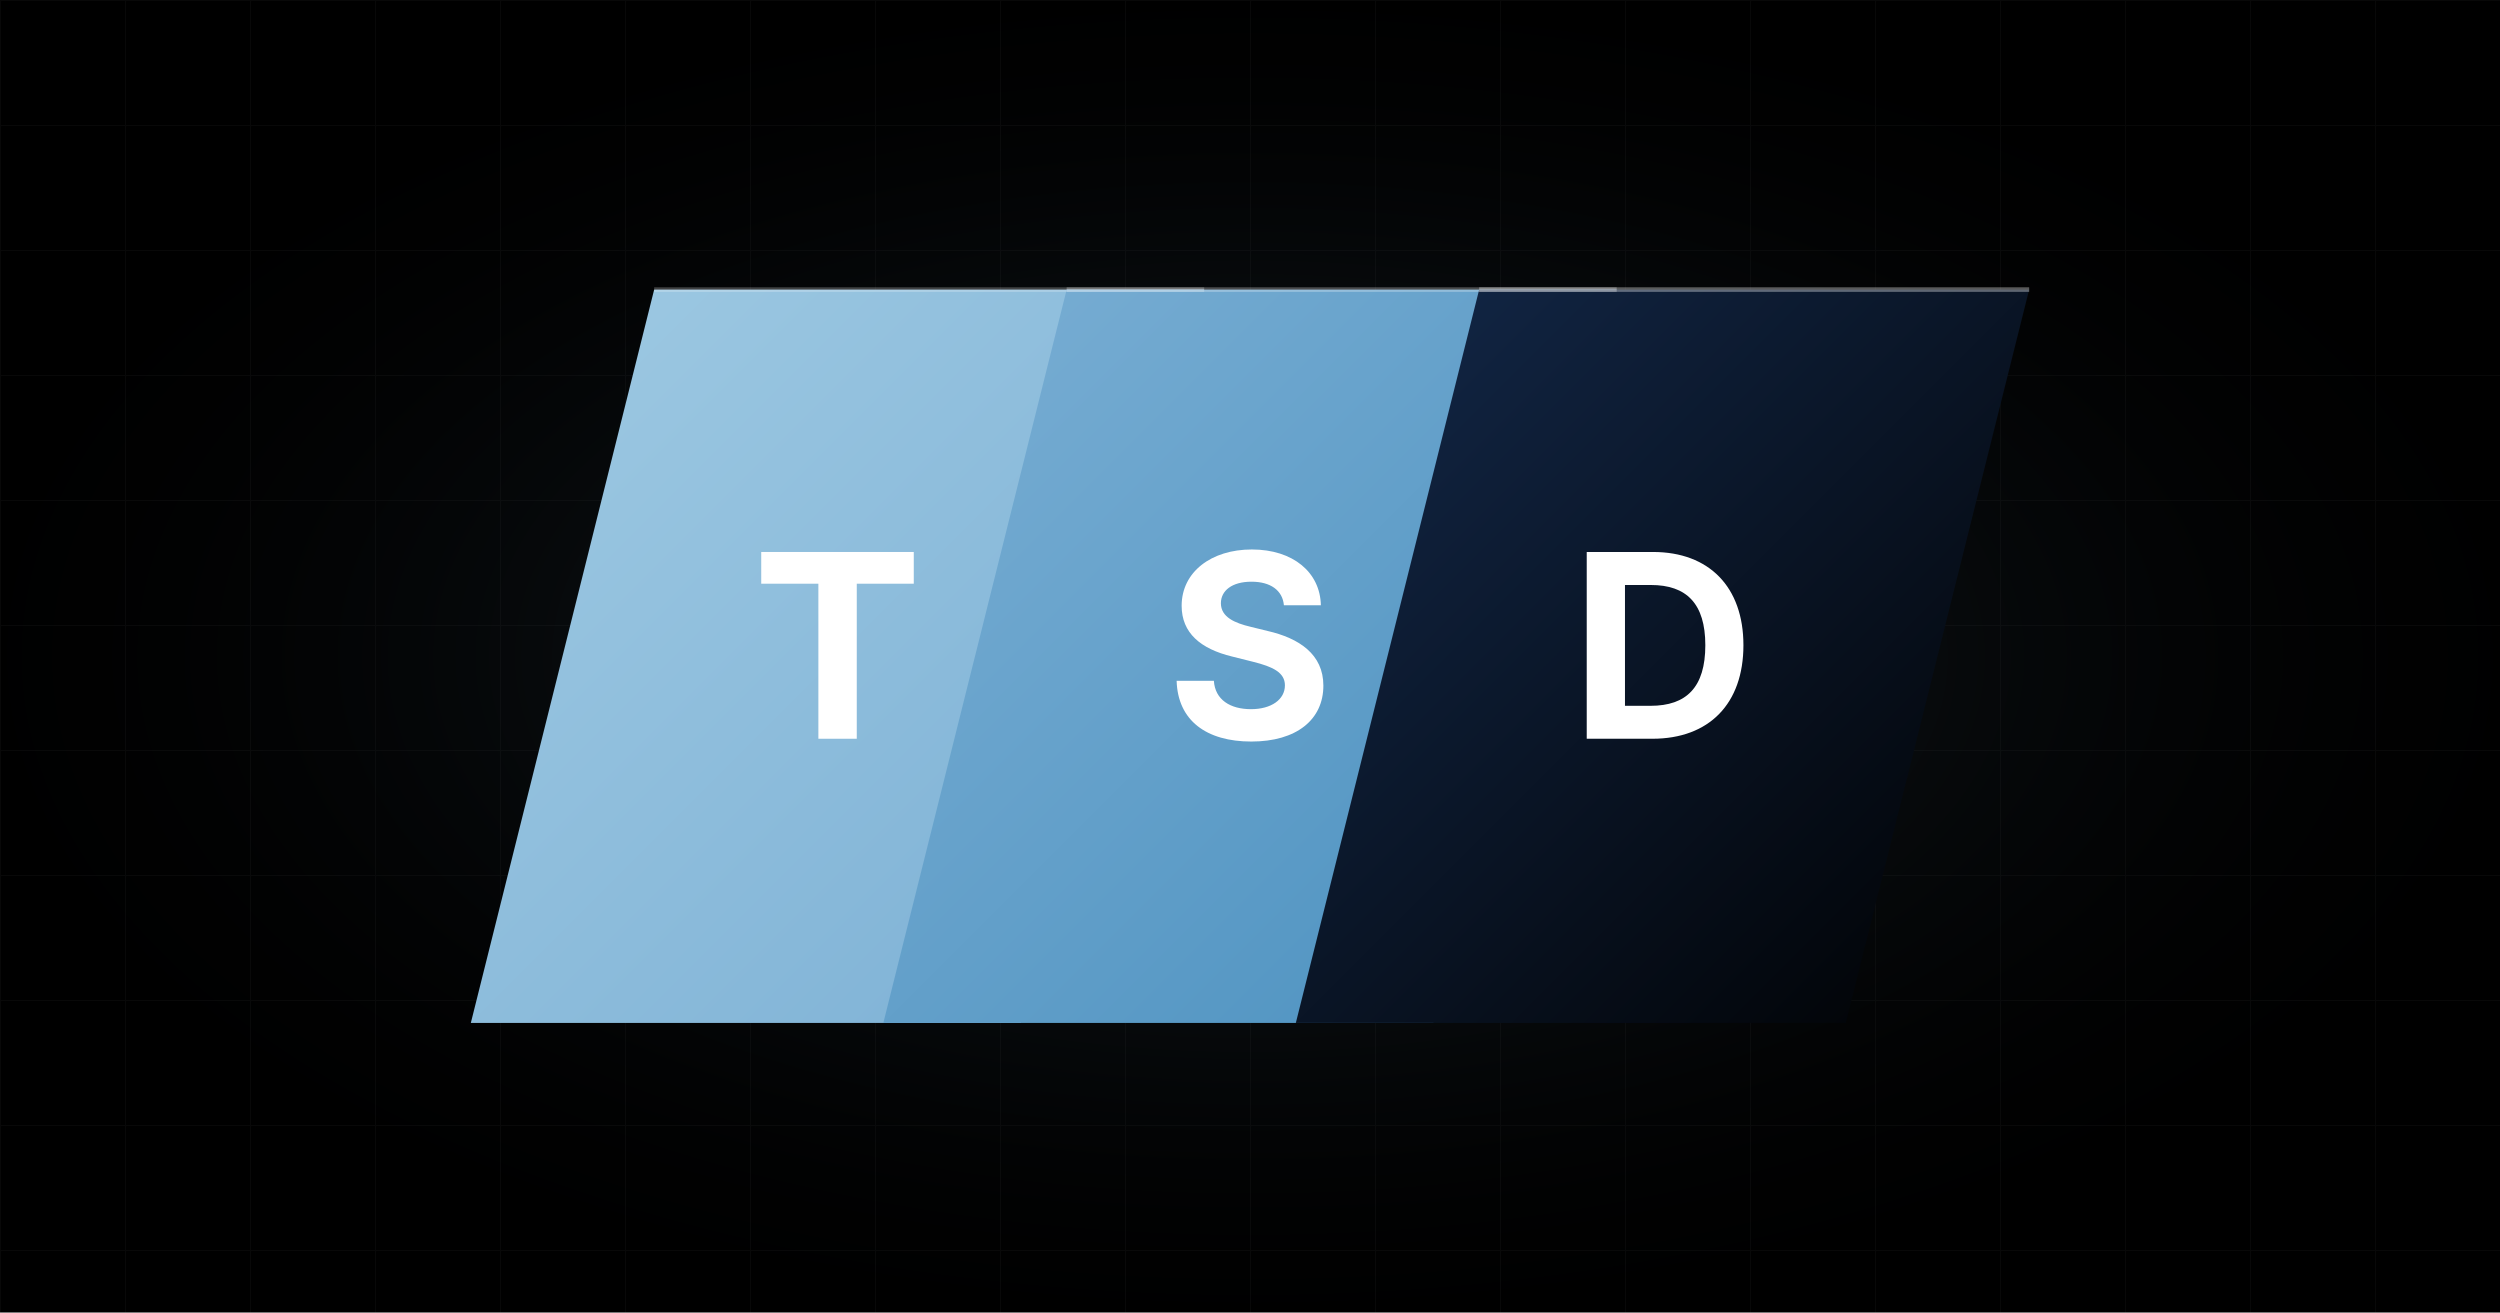
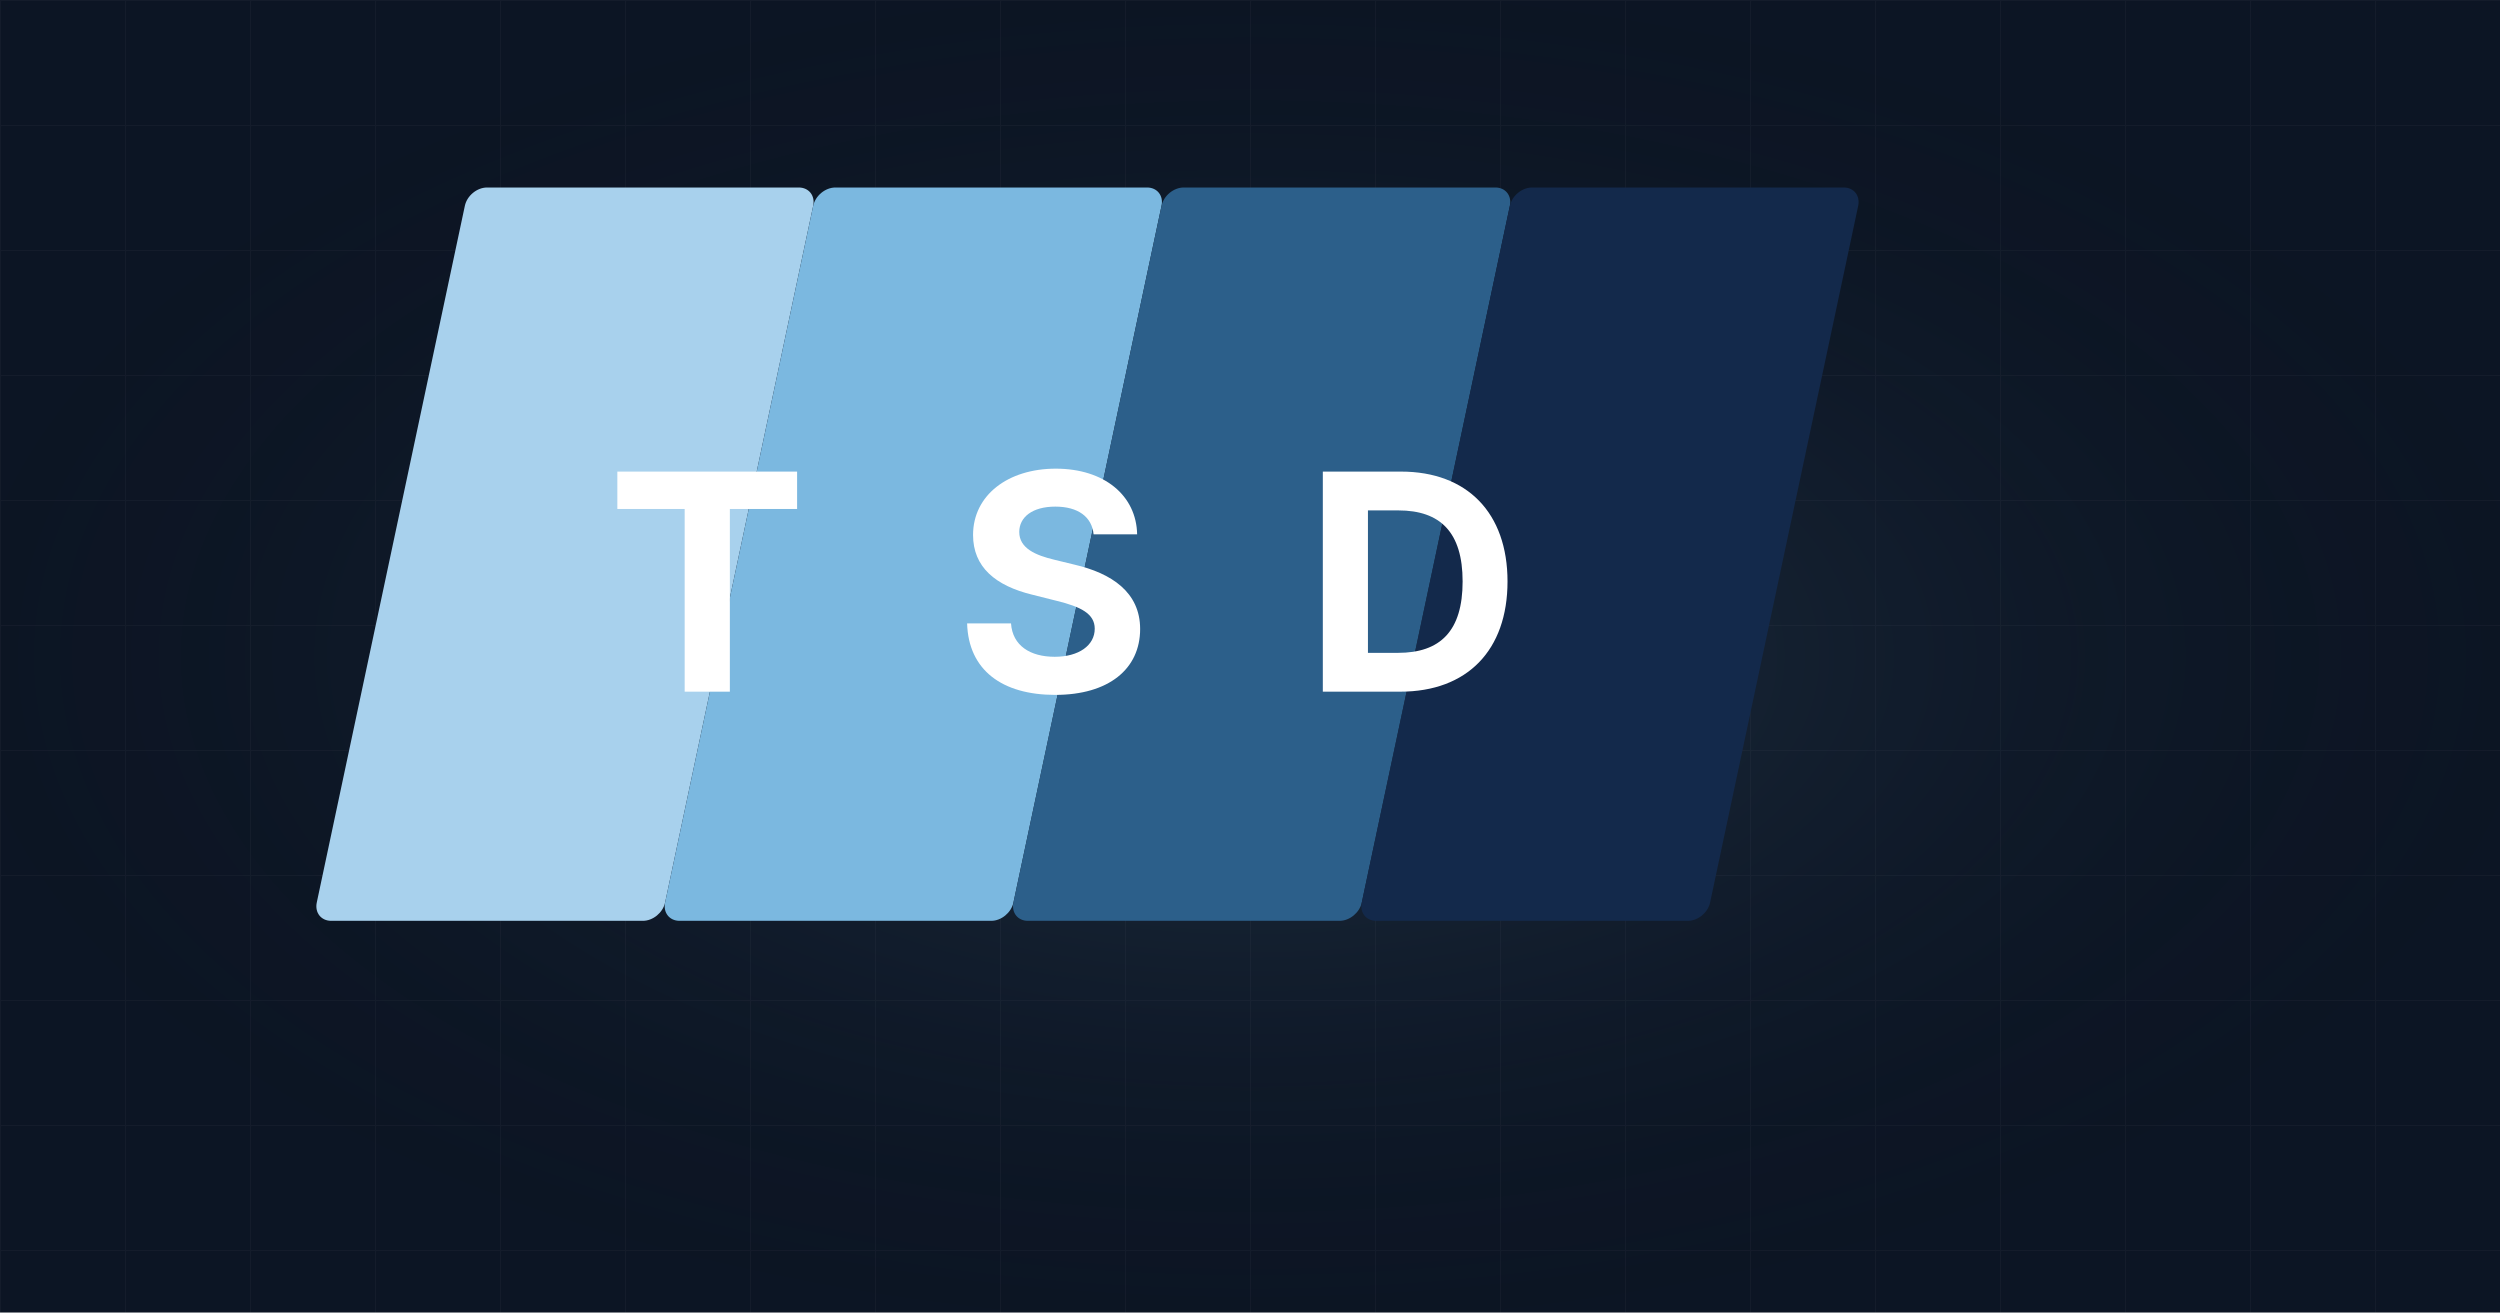
<svg xmlns="http://www.w3.org/2000/svg" viewBox="0 0 1200 630">
  <defs>
-     <linearGradient id="p1" x1="0%" y1="0%" x2="100%" y2="100%">
-       <stop offset="0%" stop-color="#9FCAE3" />
-       <stop offset="100%" stop-color="#7BAFD4" />
-     </linearGradient>
-     <linearGradient id="p2" x1="0%" y1="0%" x2="100%" y2="100%">
-       <stop offset="0%" stop-color="#7BAFD4" />
-       <stop offset="100%" stop-color="#4A90BF" />
-     </linearGradient>
-     <linearGradient id="p3" x1="0%" y1="0%" x2="100%" y2="100%">
-       <stop offset="0%" stop-color="#13294B" />
-       <stop offset="100%" stop-color="#000000" />
-     </linearGradient>
    <radialGradient id="glow" cx="50%" cy="50%" r="55%">
-       <stop offset="0%" stop-color="#7BAFD4" stop-opacity="0.22" />
+       <stop offset="0%" stop-color="#7BB8E0" stop-opacity="0.18" />
      <stop offset="100%" stop-color="#000000" stop-opacity="0" />
    </radialGradient>
    <pattern id="grid" width="60" height="60" patternUnits="userSpaceOnUse">
      <path d="M 60 0 L 0 0 0 60" fill="none" stroke="#ffffff" stroke-opacity="0.035" stroke-width="1" />
    </pattern>
  </defs>
-   <rect width="1200" height="630" fill="#000000" />
+   <rect width="1200" height="630" fill="#0c1524" />
  <rect width="1200" height="630" fill="url(#grid)" />
  <rect width="1200" height="630" fill="url(#glow)" />
-   <g transform="translate(-192, 51) scale(2.2)">
-     <path d="M230 40 L350 40 L310 200 L190 200 Z" fill="url(#p1)" />
-     <path d="M320 40 L440 40 L400 200 L280 200 Z" fill="url(#p2)" />
-     <path d="M410 40 L530 40 L490 200 L370 200 Z" fill="url(#p3)" />
-     <path d="M230 40 L350 40" stroke="#ffffff" stroke-opacity="0.24" stroke-width="1" fill="none" />
-     <path d="M320 40 L440 40" stroke="#ffffff" stroke-opacity="0.28" stroke-width="1" fill="none" />
-     <path d="M410 40 L530 40" stroke="#ffffff" stroke-opacity="0.34" stroke-width="1" fill="none" />
-     <g font-family="'Inter','Helvetica Neue',Arial,sans-serif" font-weight="700" fill="#ffffff" text-anchor="middle">
-       <text x="270" y="138" font-size="56">T</text>
-       <text x="360" y="138" font-size="56">S</text>
-       <text x="450" y="138" font-size="56">D</text>
+   <g transform="translate(225 90) scale(2.2)">
+     <g transform="skewX(-12)">
+       <rect x="0" y="0" width="76" height="160" rx="4" fill="#a8d1ed" />
+       <rect x="76" y="0" width="76" height="160" rx="4" fill="#7BB8E0" />
+       <rect x="152" y="0" width="76" height="160" rx="4" fill="#2c5f8a" />
+       <rect x="228" y="0" width="76" height="160" rx="4" fill="#13294B" />
+     </g>
+     <g font-family="Inter, 'Helvetica Neue', Arial, sans-serif" font-weight="700" fill="#fff" letter-spacing="3">
+       <text x="30" y="110" font-size="66">T</text>
+       <text x="106" y="110" font-size="66">S</text>
+       <text x="182" y="110" font-size="66">D</text>
    </g>
  </g>
</svg>
